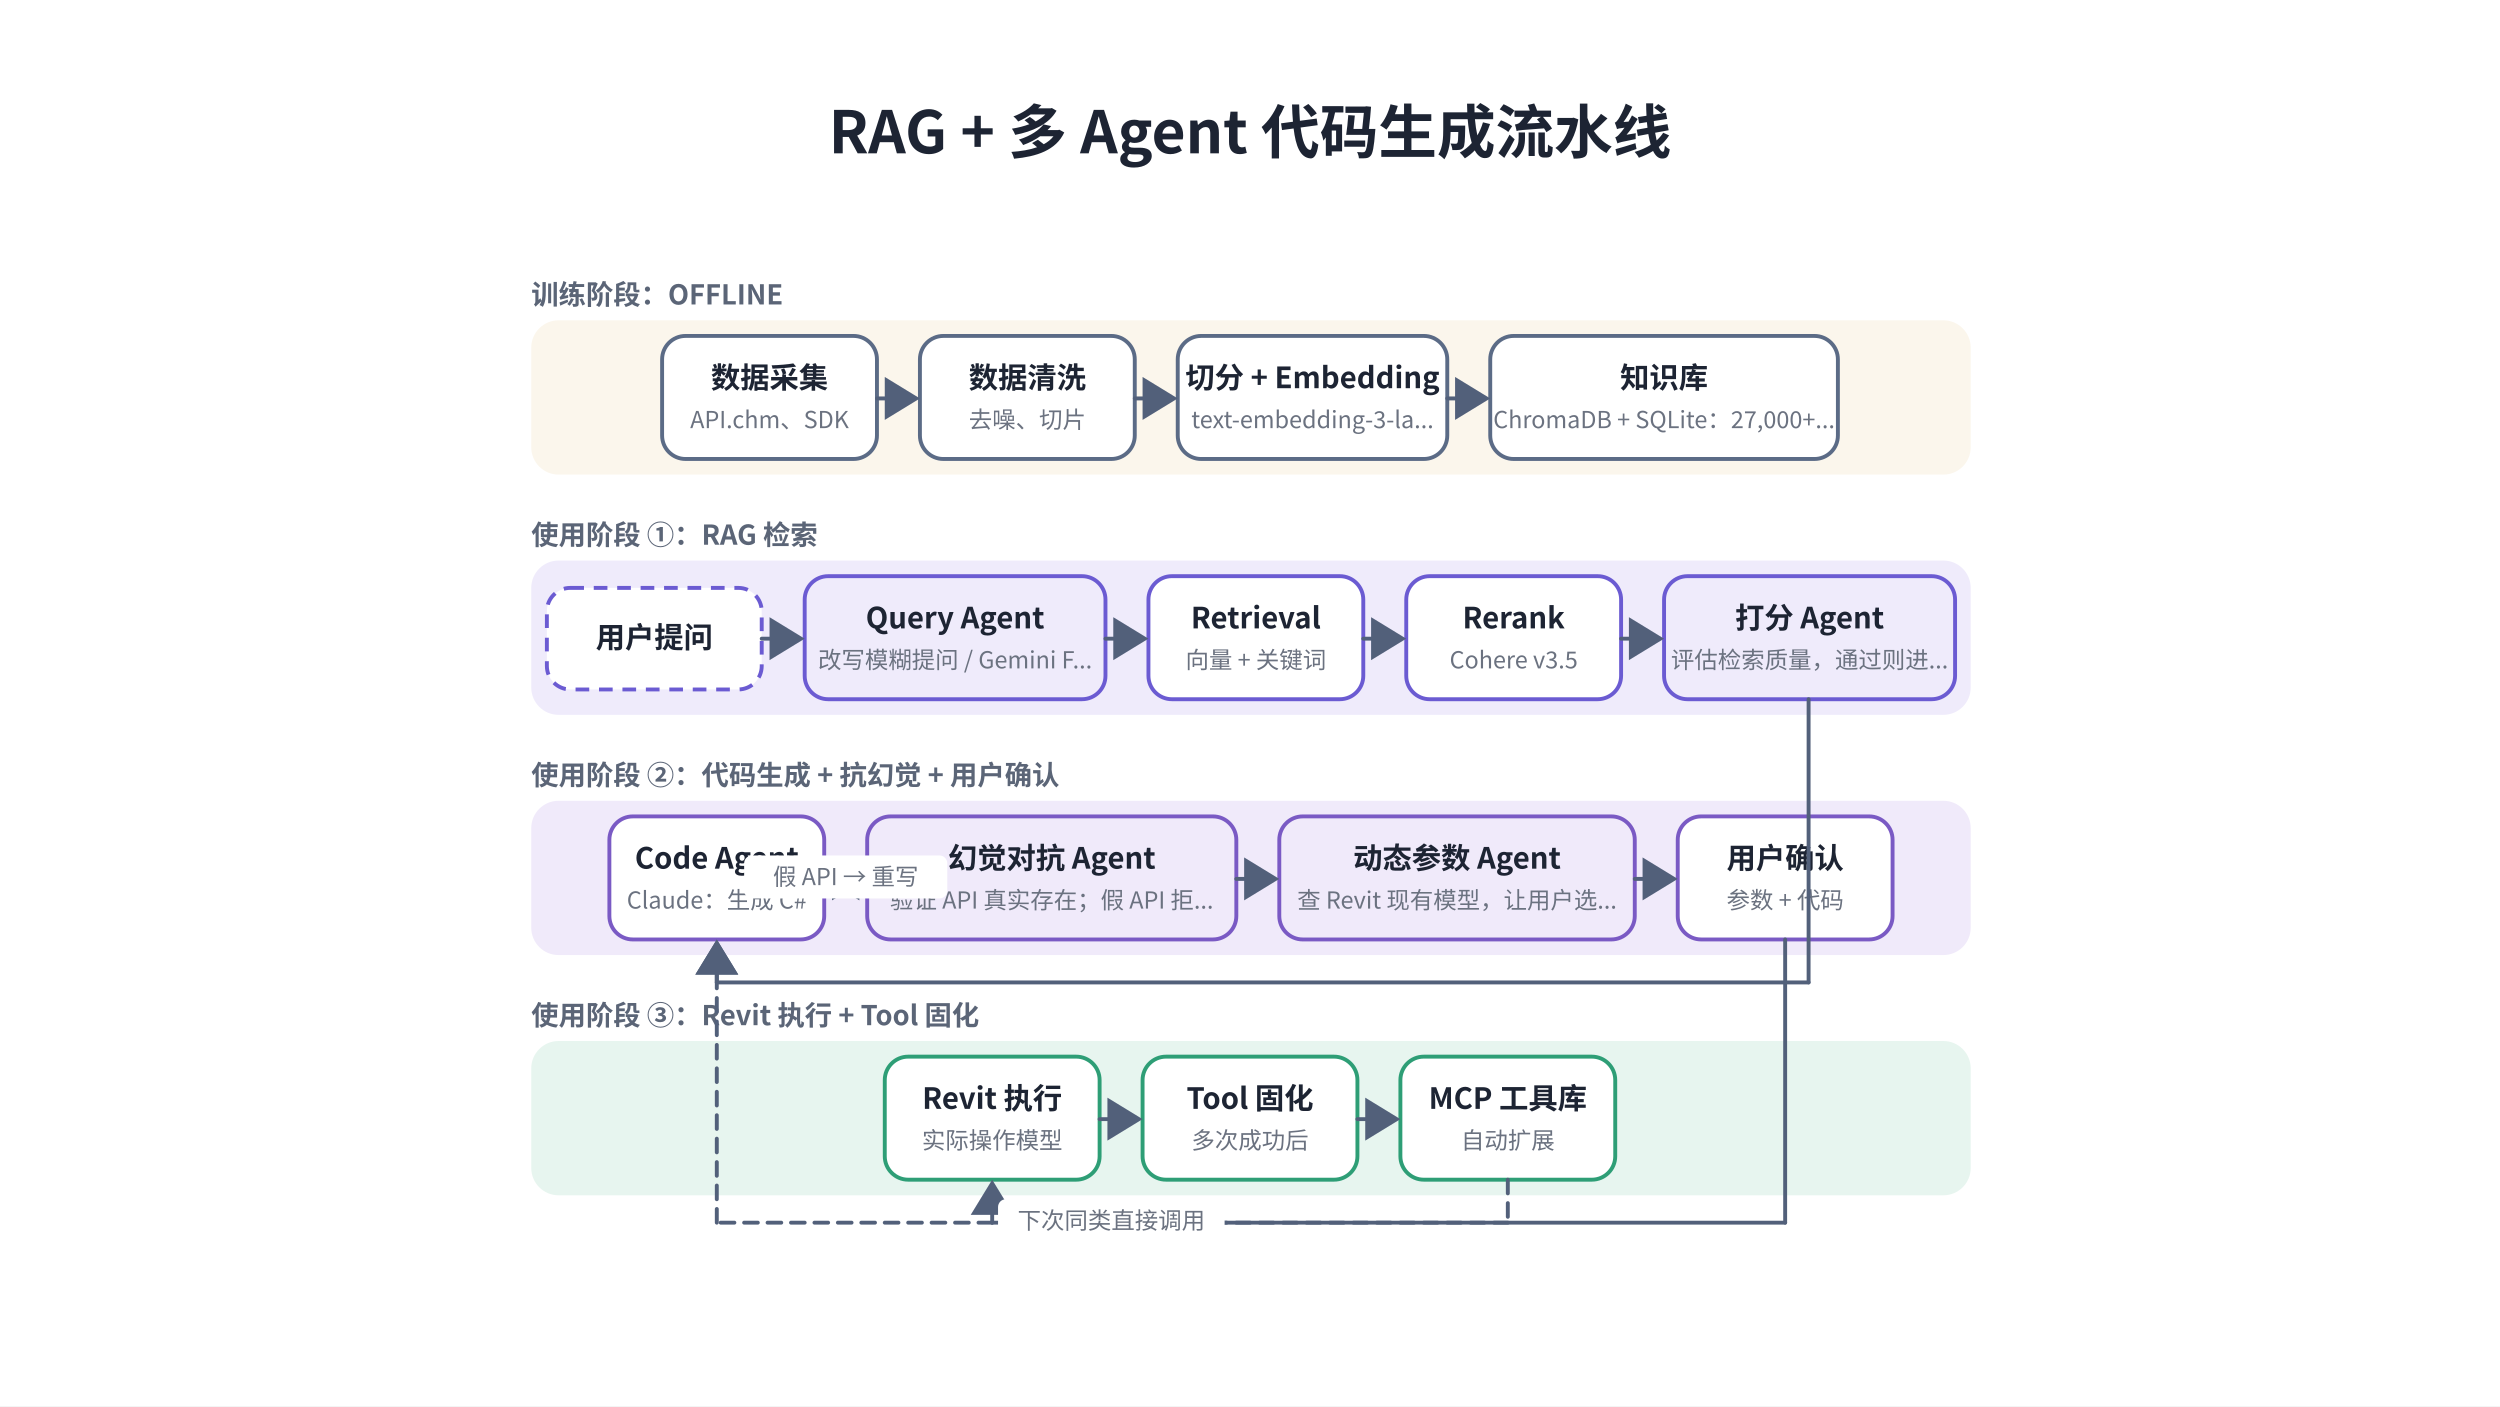
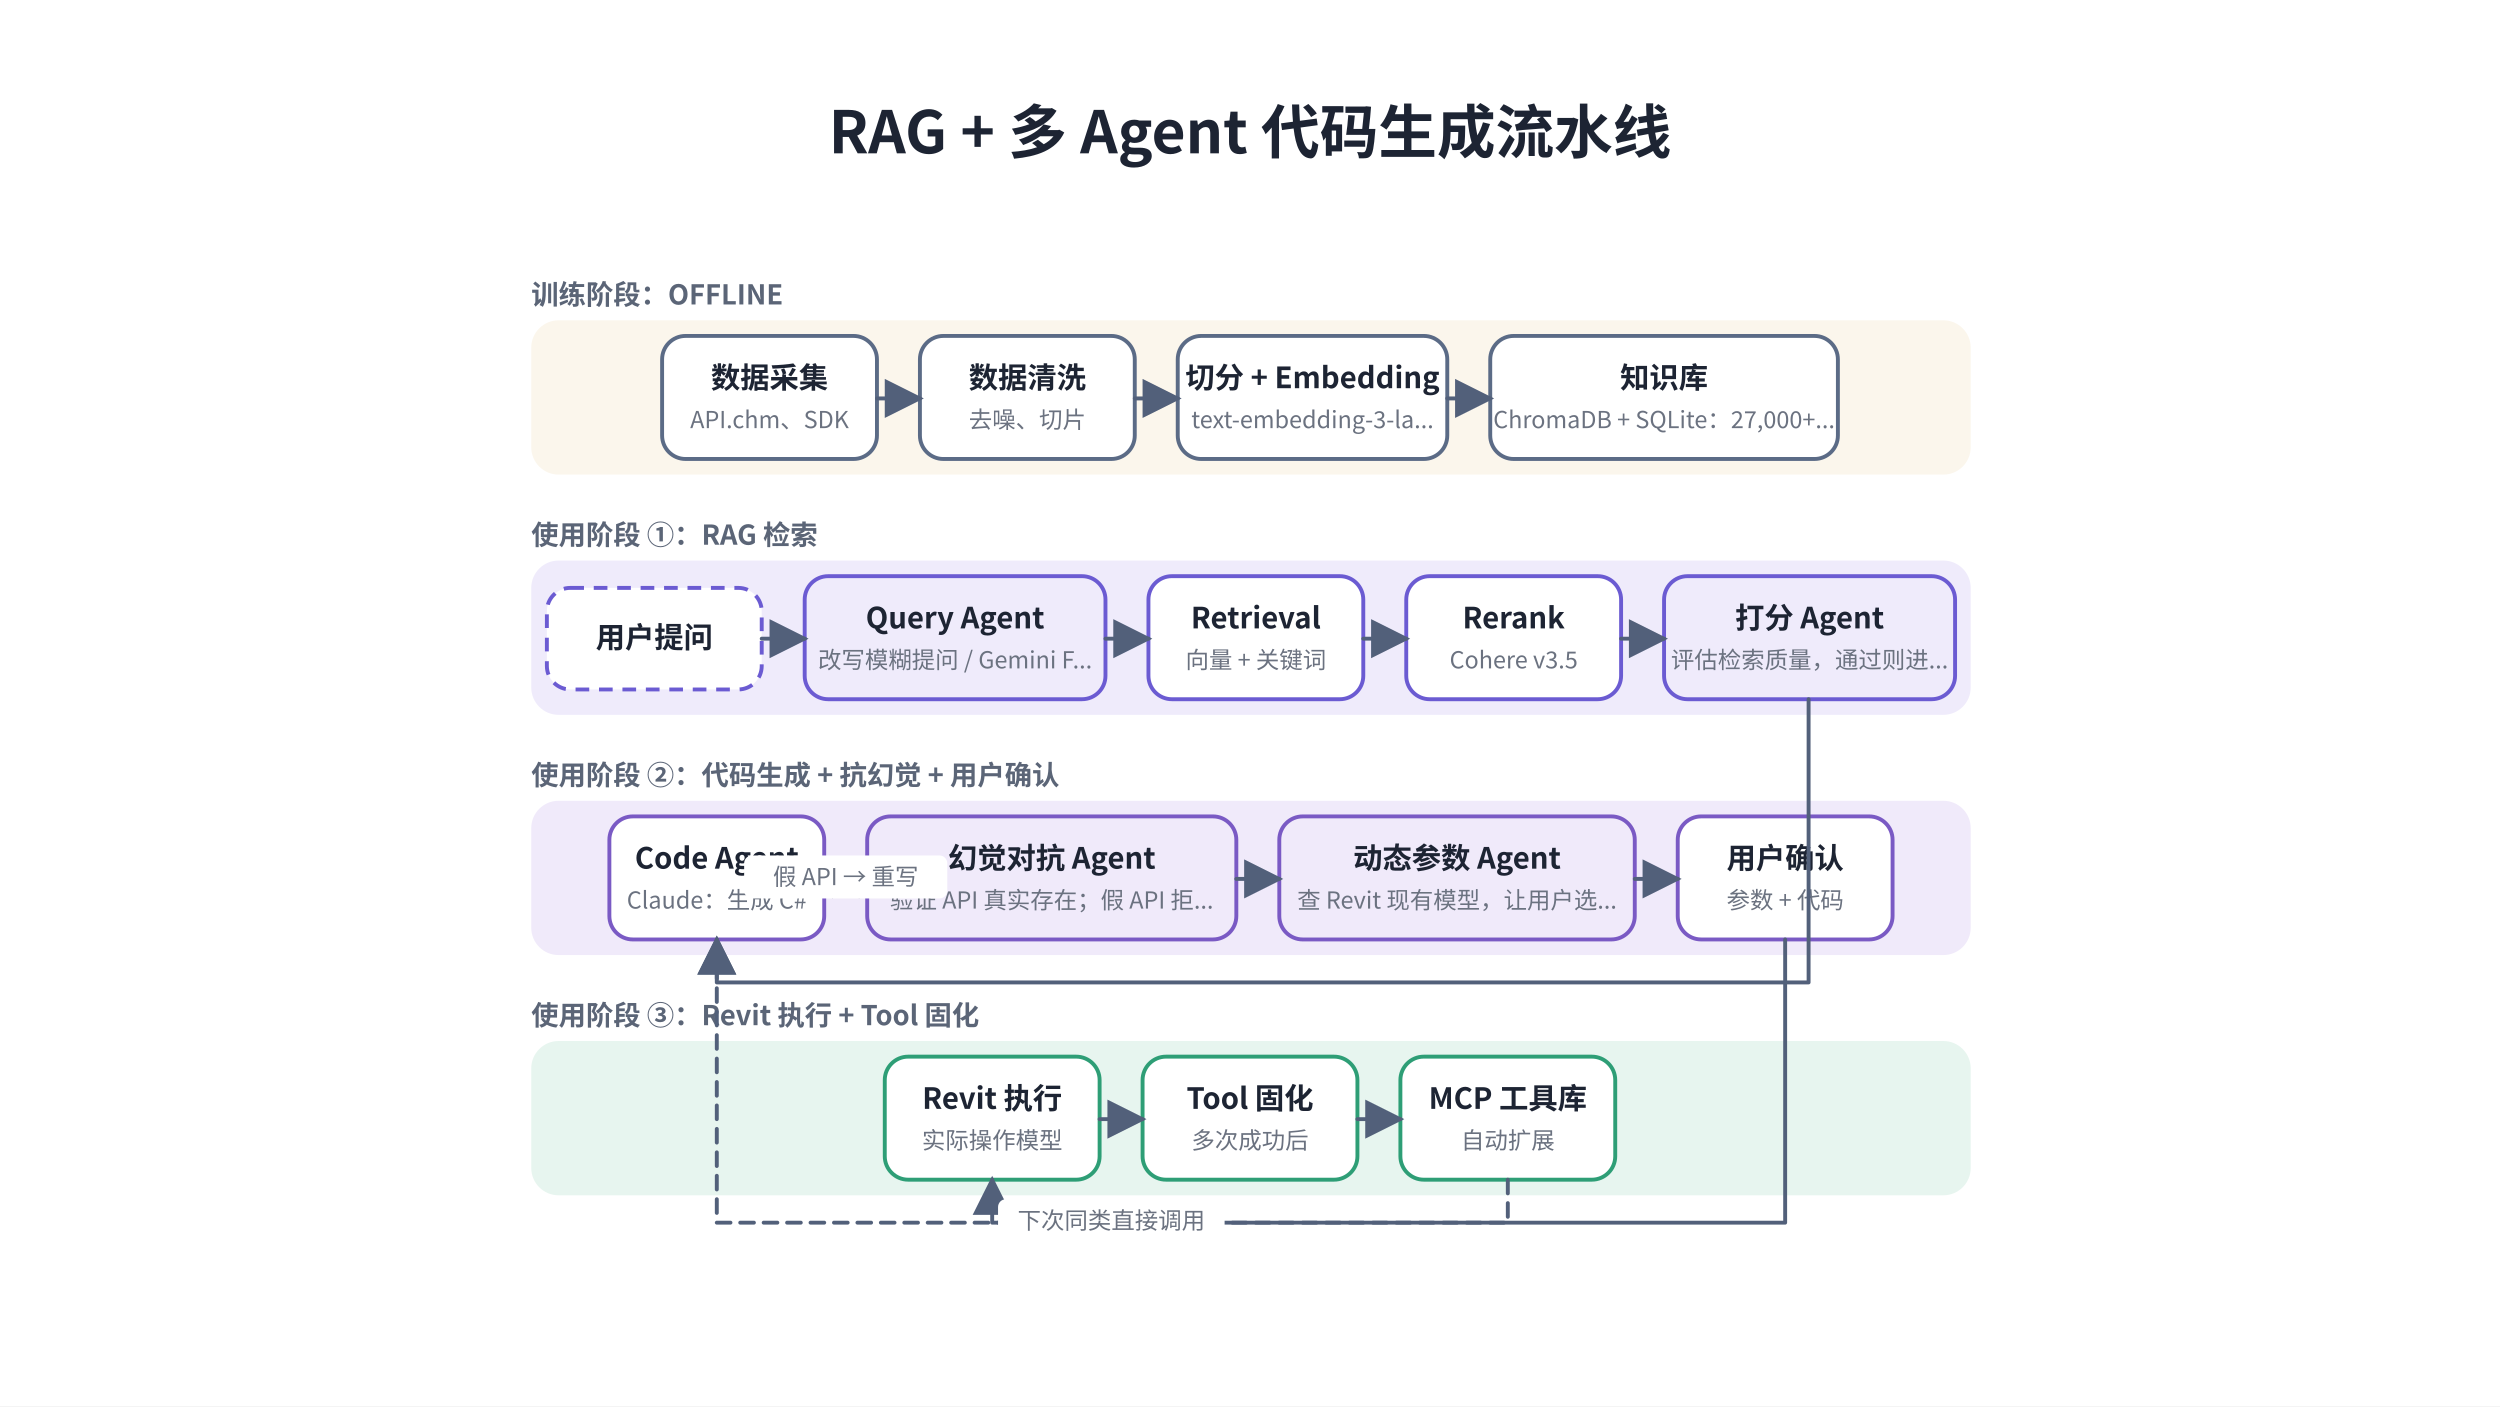
<svg xmlns="http://www.w3.org/2000/svg" id="figure-svg" viewBox="0 0 1280 720" role="img" aria-labelledby="figure-title figure-desc" font-family="'Microsoft YaHei', 'Microsoft YaHei', '微软雅黑', 'PingFang SC', 'Noto Sans CJK SC', Inter, Arial, sans-serif">
  <rect width="1280" height="720" fill="#FFFFFF" />
  <text data-node-id="figure-title-text" x="640" y="68" fill="#1D2433" font-size="30" font-weight="700" text-anchor="middle" dominant-baseline="middle" font-family="'Microsoft YaHei', 'Microsoft YaHei', '微软雅黑', 'PingFang SC', 'Noto Sans CJK SC', Inter, Arial, sans-serif">
    <tspan x="640" y="68">RAG + 多 Agent 代码生成流水线</tspan>
  </text>
  <rect data-node-id="band-0" x="272" y="164" width="737" height="79" rx="14" fill="#FBF6EC" stroke="none" stroke-width="0" />
  <text data-node-id="band-label-0" x="272" y="151" fill="#5B6577" font-size="14" font-weight="700" text-anchor="start" dominant-baseline="middle" font-family="'Microsoft YaHei', 'Microsoft YaHei', '微软雅黑', 'PingFang SC', 'Noto Sans CJK SC', Inter, Arial, sans-serif">
    <tspan x="272" y="151">训练阶段：OFFLINE</tspan>
  </text>
  <rect data-node-id="band-1" x="272" y="287" width="737" height="79" rx="14" fill="#EFEBFB" stroke="none" stroke-width="0" />
  <text data-node-id="band-label-1" x="272" y="274" fill="#5B6577" font-size="14" font-weight="700" text-anchor="start" dominant-baseline="middle" font-family="'Microsoft YaHei', 'Microsoft YaHei', '微软雅黑', 'PingFang SC', 'Noto Sans CJK SC', Inter, Arial, sans-serif">
    <tspan x="272" y="274">使用阶段 ①：RAG 检索</tspan>
  </text>
  <rect data-node-id="band-2" x="272" y="410" width="737" height="79" rx="14" fill="#F0EAFA" stroke="none" stroke-width="0" />
  <text data-node-id="band-label-2" x="272" y="397" fill="#5B6577" font-size="14" font-weight="700" text-anchor="start" dominant-baseline="middle" font-family="'Microsoft YaHei', 'Microsoft YaHei', '微软雅黑', 'PingFang SC', 'Noto Sans CJK SC', Inter, Arial, sans-serif">
    <tspan x="272" y="397">使用阶段 ②：代码生成 + 抗幻觉 + 用户确认</tspan>
  </text>
  <rect data-node-id="band-3" x="272" y="533" width="737" height="79" rx="14" fill="#E7F5EF" stroke="none" stroke-width="0" />
  <text data-node-id="band-label-3" x="272" y="520" fill="#5B6577" font-size="14" font-weight="700" text-anchor="start" dominant-baseline="middle" font-family="'Microsoft YaHei', 'Microsoft YaHei', '微软雅黑', 'PingFang SC', 'Noto Sans CJK SC', Inter, Arial, sans-serif">
    <tspan x="272" y="520">使用阶段 ③：Revit 执行 + Tool 固化</tspan>
  </text>
  <g data-node-id="collect-group">
    <rect data-node-id="collect-rect" x="339" y="172" width="110" height="63" rx="12" fill="#FFFFFF" stroke="#5B6B86" stroke-width="2" />
    <text data-node-id="collect-title" x="394" y="193.5" fill="#1D2433" font-size="15" font-weight="700" text-anchor="middle" dominant-baseline="middle" font-family="'Microsoft YaHei', 'Microsoft YaHei', '微软雅黑', 'PingFang SC', 'Noto Sans CJK SC', Inter, Arial, sans-serif">
      <tspan x="394" y="193.5">数据采集</tspan>
    </text>
    <text data-node-id="collect-detail" x="394" y="215" fill="#6B7280" font-size="12" font-weight="500" text-anchor="middle" dominant-baseline="middle" font-family="'Microsoft YaHei', 'Microsoft YaHei', '微软雅黑', 'PingFang SC', 'Noto Sans CJK SC', Inter, Arial, sans-serif">
      <tspan x="394" y="215">API.chm、SDK</tspan>
    </text>
  </g>
  <g data-node-id="clean-group">
    <rect data-node-id="clean-rect" x="471" y="172" width="110" height="63" rx="12" fill="#FFFFFF" stroke="#5B6B86" stroke-width="2" />
    <text data-node-id="clean-title" x="526" y="193.5" fill="#1D2433" font-size="15" font-weight="700" text-anchor="middle" dominant-baseline="middle" font-family="'Microsoft YaHei', 'Microsoft YaHei', '微软雅黑', 'PingFang SC', 'Noto Sans CJK SC', Inter, Arial, sans-serif">
      <tspan x="526" y="193.5">数据清洗</tspan>
    </text>
    <text data-node-id="clean-detail" x="526" y="215" fill="#6B7280" font-size="12" font-weight="500" text-anchor="middle" dominant-baseline="middle" font-family="'Microsoft YaHei', 'Microsoft YaHei', '微软雅黑', 'PingFang SC', 'Noto Sans CJK SC', Inter, Arial, sans-serif">
      <tspan x="526" y="215">去噪、切片</tspan>
    </text>
  </g>
  <g data-node-id="embed-group">
    <rect data-node-id="embed-rect" x="603" y="172" width="138" height="63" rx="12" fill="#FFFFFF" stroke="#5B6B86" stroke-width="2" />
    <text data-node-id="embed-title" x="672" y="193.5" fill="#1D2433" font-size="15" font-weight="700" text-anchor="middle" dominant-baseline="middle" font-family="'Microsoft YaHei', 'Microsoft YaHei', '微软雅黑', 'PingFang SC', 'Noto Sans CJK SC', Inter, Arial, sans-serif">
      <tspan x="672" y="193.5">切分 + Embedding</tspan>
    </text>
    <text data-node-id="embed-detail" x="672" y="215" fill="#6B7280" font-size="12" font-weight="500" text-anchor="middle" dominant-baseline="middle" font-family="'Microsoft YaHei', 'Microsoft YaHei', '微软雅黑', 'PingFang SC', 'Noto Sans CJK SC', Inter, Arial, sans-serif">
      <tspan x="672" y="215">text-embedding-3-la...</tspan>
    </text>
  </g>
  <g data-node-id="kb-group">
    <rect data-node-id="kb-rect" x="763" y="172" width="178" height="63" rx="12" fill="#FFFFFF" stroke="#5B6B86" stroke-width="2" />
    <text data-node-id="kb-title" x="852" y="193.5" fill="#1D2433" font-size="15" font-weight="700" text-anchor="middle" dominant-baseline="middle" font-family="'Microsoft YaHei', 'Microsoft YaHei', '微软雅黑', 'PingFang SC', 'Noto Sans CJK SC', Inter, Arial, sans-serif">
      <tspan x="852" y="193.5">知识库</tspan>
    </text>
    <text data-node-id="kb-detail" x="852" y="215" fill="#6B7280" font-size="12" font-weight="500" text-anchor="middle" dominant-baseline="middle" font-family="'Microsoft YaHei', 'Microsoft YaHei', '微软雅黑', 'PingFang SC', 'Noto Sans CJK SC', Inter, Arial, sans-serif">
      <tspan x="852" y="215">ChromaDB + SQLite：27,000+...</tspan>
    </text>
  </g>
  <g data-node-id="ask-group">
    <rect data-node-id="ask-rect" x="280" y="301" width="110" height="52" rx="12" fill="#FFFFFF" stroke="#6B5BD2" stroke-width="2" stroke-dasharray="7 5" />
    <text data-node-id="ask-title" x="335" y="326.5" fill="#1D2433" font-size="15" font-weight="700" text-anchor="middle" dominant-baseline="middle" font-family="'Microsoft YaHei', 'Microsoft YaHei', '微软雅黑', 'PingFang SC', 'Noto Sans CJK SC', Inter, Arial, sans-serif">
      <tspan x="335" y="326.5">用户提问</tspan>
    </text>
  </g>
  <g data-node-id="query-group">
    <rect data-node-id="query-rect" x="412" y="295" width="154" height="63" rx="12" fill="#EFEBFB" stroke="#6B5BD2" stroke-width="2" />
    <text data-node-id="query-title" x="489" y="316.5" fill="#1D2433" font-size="15" font-weight="700" text-anchor="middle" dominant-baseline="middle" font-family="'Microsoft YaHei', 'Microsoft YaHei', '微软雅黑', 'PingFang SC', 'Noto Sans CJK SC', Inter, Arial, sans-serif">
      <tspan x="489" y="316.5">Query Agent</tspan>
    </text>
    <text data-node-id="query-detail" x="489" y="338" fill="#6B7280" font-size="12" font-weight="500" text-anchor="middle" dominant-baseline="middle" font-family="'Microsoft YaHei', 'Microsoft YaHei', '微软雅黑', 'PingFang SC', 'Noto Sans CJK SC', Inter, Arial, sans-serif">
      <tspan x="489" y="338">改写模糊提问 / Gemini F...</tspan>
    </text>
  </g>
  <g data-node-id="retrieval-group">
    <rect data-node-id="retrieval-rect" x="588" y="295" width="110" height="63" rx="12" fill="#FFFFFF" stroke="#6B5BD2" stroke-width="2" />
    <text data-node-id="retrieval-title" x="643" y="316.5" fill="#1D2433" font-size="15" font-weight="700" text-anchor="middle" dominant-baseline="middle" font-family="'Microsoft YaHei', 'Microsoft YaHei', '微软雅黑', 'PingFang SC', 'Noto Sans CJK SC', Inter, Arial, sans-serif">
      <tspan x="643" y="316.5">Retrieval</tspan>
    </text>
    <text data-node-id="retrieval-detail" x="643" y="338" fill="#6B7280" font-size="12" font-weight="500" text-anchor="middle" dominant-baseline="middle" font-family="'Microsoft YaHei', 'Microsoft YaHei', '微软雅黑', 'PingFang SC', 'Noto Sans CJK SC', Inter, Arial, sans-serif">
      <tspan x="643" y="338">向量 + 关键词</tspan>
    </text>
  </g>
  <g data-node-id="rerank-group">
    <rect data-node-id="rerank-rect" x="720" y="295" width="110" height="63" rx="12" fill="#FFFFFF" stroke="#6B5BD2" stroke-width="2" />
    <text data-node-id="rerank-title" x="775" y="316.5" fill="#1D2433" font-size="15" font-weight="700" text-anchor="middle" dominant-baseline="middle" font-family="'Microsoft YaHei', 'Microsoft YaHei', '微软雅黑', 'PingFang SC', 'Noto Sans CJK SC', Inter, Arial, sans-serif">
      <tspan x="775" y="316.5">Rerank</tspan>
    </text>
    <text data-node-id="rerank-detail" x="775" y="338" fill="#6B7280" font-size="12" font-weight="500" text-anchor="middle" dominant-baseline="middle" font-family="'Microsoft YaHei', 'Microsoft YaHei', '微软雅黑', 'PingFang SC', 'Noto Sans CJK SC', Inter, Arial, sans-serif">
      <tspan x="775" y="338">Cohere v3.5</tspan>
    </text>
  </g>
  <g data-node-id="score-group">
    <rect data-node-id="score-rect" x="852" y="295" width="149" height="63" rx="12" fill="#EFEBFB" stroke="#6B5BD2" stroke-width="2" />
    <text data-node-id="score-title" x="926.5" y="316.5" fill="#1D2433" font-size="15" font-weight="700" text-anchor="middle" dominant-baseline="middle" font-family="'Microsoft YaHei', 'Microsoft YaHei', '微软雅黑', 'PingFang SC', 'Noto Sans CJK SC', Inter, Arial, sans-serif">
      <tspan x="926.5" y="316.5">打分 Agent</tspan>
    </text>
    <text data-node-id="score-detail" x="926.5" y="338" fill="#6B7280" font-size="12" font-weight="500" text-anchor="middle" dominant-baseline="middle" font-family="'Microsoft YaHei', 'Microsoft YaHei', '微软雅黑', 'PingFang SC', 'Noto Sans CJK SC', Inter, Arial, sans-serif">
      <tspan x="926.5" y="338">评估检索质量，通过则进...</tspan>
    </text>
  </g>
  <g data-node-id="code-group">
    <rect data-node-id="code-rect" x="312" y="418" width="110" height="63" rx="12" fill="#FFFFFF" stroke="#7A5AC4" stroke-width="2" />
    <text data-node-id="code-title" x="367" y="439.5" fill="#1D2433" font-size="15" font-weight="700" text-anchor="middle" dominant-baseline="middle" font-family="'Microsoft YaHei', 'Microsoft YaHei', '微软雅黑', 'PingFang SC', 'Noto Sans CJK SC', Inter, Arial, sans-serif">
      <tspan x="367" y="439.5">Code Agent</tspan>
    </text>
    <text data-node-id="code-detail" x="367" y="461" fill="#6B7280" font-size="12" font-weight="500" text-anchor="middle" dominant-baseline="middle" font-family="'Microsoft YaHei', 'Microsoft YaHei', '微软雅黑', 'PingFang SC', 'Noto Sans CJK SC', Inter, Arial, sans-serif">
      <tspan x="367" y="461">Claude：生成 C#</tspan>
    </text>
  </g>
  <g data-node-id="halluc-group">
    <rect data-node-id="halluc-rect" x="444" y="418" width="189" height="63" rx="12" fill="#F0EAFA" stroke="#7A5AC4" stroke-width="2" />
    <text data-node-id="halluc-title" x="538.5" y="439.5" fill="#1D2433" font-size="15" font-weight="700" text-anchor="middle" dominant-baseline="middle" font-family="'Microsoft YaHei', 'Microsoft YaHei', '微软雅黑', 'PingFang SC', 'Noto Sans CJK SC', Inter, Arial, sans-serif">
      <tspan x="538.5" y="439.5">幻觉对抗 Agent</tspan>
    </text>
    <text data-node-id="halluc-detail" x="538.5" y="461" fill="#6B7280" font-size="12" font-weight="500" text-anchor="middle" dominant-baseline="middle" font-family="'Microsoft YaHei', 'Microsoft YaHei', '微软雅黑', 'PingFang SC', 'Noto Sans CJK SC', Inter, Arial, sans-serif">
      <tspan x="538.5" y="461">验证 API 真实存在；假 API 拒...</tspan>
    </text>
  </g>
  <g data-node-id="param-group">
    <rect data-node-id="param-rect" x="655" y="418" width="182" height="63" rx="12" fill="#F0EAFA" stroke="#7A5AC4" stroke-width="2" />
    <text data-node-id="param-title" x="746" y="439.5" fill="#1D2433" font-size="15" font-weight="700" text-anchor="middle" dominant-baseline="middle" font-family="'Microsoft YaHei', 'Microsoft YaHei', '微软雅黑', 'PingFang SC', 'Noto Sans CJK SC', Inter, Arial, sans-serif">
      <tspan x="746" y="439.5">动态参数 Agent</tspan>
    </text>
    <text data-node-id="param-detail" x="746" y="461" fill="#6B7280" font-size="12" font-weight="500" text-anchor="middle" dominant-baseline="middle" font-family="'Microsoft YaHei', 'Microsoft YaHei', '微软雅黑', 'PingFang SC', 'Noto Sans CJK SC', Inter, Arial, sans-serif">
      <tspan x="746" y="461">查 Revit 现有模型，让用户选...</tspan>
    </text>
  </g>
  <g data-node-id="confirm-group">
    <rect data-node-id="confirm-rect" x="859" y="418" width="110" height="63" rx="12" fill="#FFFFFF" stroke="#7A5AC4" stroke-width="2" />
    <text data-node-id="confirm-title" x="914" y="439.5" fill="#1D2433" font-size="15" font-weight="700" text-anchor="middle" dominant-baseline="middle" font-family="'Microsoft YaHei', 'Microsoft YaHei', '微软雅黑', 'PingFang SC', 'Noto Sans CJK SC', Inter, Arial, sans-serif">
      <tspan x="914" y="439.5">用户确认</tspan>
    </text>
    <text data-node-id="confirm-detail" x="914" y="461" fill="#6B7280" font-size="12" font-weight="500" text-anchor="middle" dominant-baseline="middle" font-family="'Microsoft YaHei', 'Microsoft YaHei', '微软雅黑', 'PingFang SC', 'Noto Sans CJK SC', Inter, Arial, sans-serif">
      <tspan x="914" y="461">参数 + 代码</tspan>
    </text>
  </g>
  <g data-node-id="revit-group">
    <rect data-node-id="revit-rect" x="453" y="541" width="110" height="63" rx="12" fill="#FFFFFF" stroke="#2E9E76" stroke-width="2" />
    <text data-node-id="revit-title" x="508" y="562.5" fill="#1D2433" font-size="15" font-weight="700" text-anchor="middle" dominant-baseline="middle" font-family="'Microsoft YaHei', 'Microsoft YaHei', '微软雅黑', 'PingFang SC', 'Noto Sans CJK SC', Inter, Arial, sans-serif">
      <tspan x="508" y="562.5">Revit 执行</tspan>
    </text>
    <text data-node-id="revit-detail" x="508" y="584" fill="#6B7280" font-size="12" font-weight="500" text-anchor="middle" dominant-baseline="middle" font-family="'Microsoft YaHei', 'Microsoft YaHei', '微软雅黑', 'PingFang SC', 'Noto Sans CJK SC', Inter, Arial, sans-serif">
      <tspan x="508" y="584">实际操作模型</tspan>
    </text>
  </g>
  <g data-node-id="solid-group">
    <rect data-node-id="solid-rect" x="585" y="541" width="110" height="63" rx="12" fill="#FFFFFF" stroke="#2E9E76" stroke-width="2" />
    <text data-node-id="solid-title" x="640" y="562.5" fill="#1D2433" font-size="15" font-weight="700" text-anchor="middle" dominant-baseline="middle" font-family="'Microsoft YaHei', 'Microsoft YaHei', '微软雅黑', 'PingFang SC', 'Noto Sans CJK SC', Inter, Arial, sans-serif">
      <tspan x="640" y="562.5">Tool 固化</tspan>
    </text>
    <text data-node-id="solid-detail" x="640" y="584" fill="#6B7280" font-size="12" font-weight="500" text-anchor="middle" dominant-baseline="middle" font-family="'Microsoft YaHei', 'Microsoft YaHei', '微软雅黑', 'PingFang SC', 'Noto Sans CJK SC', Inter, Arial, sans-serif">
      <tspan x="640" y="584">多次成功后</tspan>
    </text>
  </g>
  <g data-node-id="mcp-group">
    <rect data-node-id="mcp-rect" x="717" y="541" width="110" height="63" rx="12" fill="#FFFFFF" stroke="#2E9E76" stroke-width="2" />
    <text data-node-id="mcp-title" x="772" y="562.5" fill="#1D2433" font-size="15" font-weight="700" text-anchor="middle" dominant-baseline="middle" font-family="'Microsoft YaHei', 'Microsoft YaHei', '微软雅黑', 'PingFang SC', 'Noto Sans CJK SC', Inter, Arial, sans-serif">
      <tspan x="772" y="562.5">MCP 工具库</tspan>
    </text>
    <text data-node-id="mcp-detail" x="772" y="584" fill="#6B7280" font-size="12" font-weight="500" text-anchor="middle" dominant-baseline="middle" font-family="'Microsoft YaHei', 'Microsoft YaHei', '微软雅黑', 'PingFang SC', 'Noto Sans CJK SC', Inter, Arial, sans-serif">
      <tspan x="772" y="584">自动扩展</tspan>
    </text>
  </g>
-   <g data-node-id="edge-0-head">
-     <line x1="449" y1="204" x2="457" y2="204" stroke="#52607A" stroke-width="2" stroke-linecap="round" />
-     <polygon points="471,204 453,215 453,193" fill="#52607A" />
-   </g>
-   <g data-node-id="edge-1-head">
-     <line x1="581" y1="204" x2="589" y2="204" stroke="#52607A" stroke-width="2" stroke-linecap="round" />
-     <polygon points="603,204 585,215 585,193" fill="#52607A" />
-   </g>
-   <g data-node-id="edge-2-head">
-     <line x1="741" y1="204" x2="749" y2="204" stroke="#52607A" stroke-width="2" stroke-linecap="round" />
-     <polygon points="763,204 745,215 745,193" fill="#52607A" />
-   </g>
-   <g data-node-id="edge-3-head">
-     <line x1="390" y1="327" x2="398" y2="327" stroke="#52607A" stroke-width="2" stroke-linecap="round" />
-     <polygon points="412,327 394,338 394,316" fill="#52607A" />
-   </g>
-   <g data-node-id="edge-4-head">
-     <line x1="566" y1="327" x2="574" y2="327" stroke="#52607A" stroke-width="2" stroke-linecap="round" />
-     <polygon points="588,327 570,338 570,316" fill="#52607A" />
-   </g>
-   <g data-node-id="edge-5-head">
-     <line x1="698" y1="327" x2="706" y2="327" stroke="#52607A" stroke-width="2" stroke-linecap="round" />
-     <polygon points="720,327 702,338 702,316" fill="#52607A" />
-   </g>
-   <g data-node-id="edge-6-head">
-     <line x1="830" y1="327" x2="838" y2="327" stroke="#52607A" stroke-width="2" stroke-linecap="round" />
-     <polygon points="852,327 834,338 834,316" fill="#52607A" />
-   </g>
-   <line data-node-id="edge-7-seg-0" x1="926" y1="358" x2="926" y2="503" stroke="#52607A" stroke-width="2" stroke-linecap="round" />
-   <line data-node-id="edge-7-seg-1" x1="926" y1="503" x2="367" y2="503" stroke="#52607A" stroke-width="2" stroke-linecap="round" />
-   <g data-node-id="edge-7-head">
-     <line x1="367" y1="503" x2="367" y2="495" stroke="#52607A" stroke-width="2" stroke-linecap="round" />
-     <polygon points="367,481 378,499 356,499" fill="#52607A" />
-   </g>
-   <g data-node-id="edge-8-head">
-     <line x1="422" y1="450" x2="430" y2="450" stroke="#52607A" stroke-width="2" stroke-linecap="round" />
-     <polygon points="444,450 426,461 426,439" fill="#52607A" />
-   </g>
-   <g data-node-id="edge-9-head">
-     <line x1="633" y1="450" x2="641" y2="450" stroke="#52607A" stroke-width="2" stroke-linecap="round" />
-     <polygon points="655,450 637,461 637,439" fill="#52607A" />
-   </g>
-   <g data-node-id="edge-10-head">
-     <line x1="837" y1="450" x2="845" y2="450" stroke="#52607A" stroke-width="2" stroke-linecap="round" />
-     <polygon points="859,450 841,461 841,439" fill="#52607A" />
-   </g>
-   <g data-node-id="edge-11-head">
-     <line x1="444" y1="450" x2="436" y2="450" stroke="#52607A" stroke-width="2" stroke-linecap="round" stroke-dasharray="7 5" />
-     <polygon points="422,450 440,439 440,461" fill="#52607A" />
+   <g data-node-id="edge-0-connector">
+     <defs>
+       <marker id="marker-edge-0-connector" markerWidth="10" markerHeight="10" refX="9" refY="5" orient="auto" markerUnits="strokeWidth" overflow="visible">
+         <path d="M 0 0 L 10 5 L 0 10 z" fill="#52607A" />
+       </marker>
+     </defs>
+     <polyline points="449,204 471,204" fill="none" stroke="#52607A" stroke-width="2" stroke-linecap="round" stroke-linejoin="round" marker-end="url(#marker-edge-0-connector)" />
+   </g>
+   <g data-node-id="edge-1-connector">
+     <defs>
+       <marker id="marker-edge-1-connector" markerWidth="10" markerHeight="10" refX="9" refY="5" orient="auto" markerUnits="strokeWidth" overflow="visible">
+         <path d="M 0 0 L 10 5 L 0 10 z" fill="#52607A" />
+       </marker>
+     </defs>
+     <polyline points="581,204 603,204" fill="none" stroke="#52607A" stroke-width="2" stroke-linecap="round" stroke-linejoin="round" marker-end="url(#marker-edge-1-connector)" />
+   </g>
+   <g data-node-id="edge-2-connector">
+     <defs>
+       <marker id="marker-edge-2-connector" markerWidth="10" markerHeight="10" refX="9" refY="5" orient="auto" markerUnits="strokeWidth" overflow="visible">
+         <path d="M 0 0 L 10 5 L 0 10 z" fill="#52607A" />
+       </marker>
+     </defs>
+     <polyline points="741,204 763,204" fill="none" stroke="#52607A" stroke-width="2" stroke-linecap="round" stroke-linejoin="round" marker-end="url(#marker-edge-2-connector)" />
+   </g>
+   <g data-node-id="edge-3-connector">
+     <defs>
+       <marker id="marker-edge-3-connector" markerWidth="10" markerHeight="10" refX="9" refY="5" orient="auto" markerUnits="strokeWidth" overflow="visible">
+         <path d="M 0 0 L 10 5 L 0 10 z" fill="#52607A" />
+       </marker>
+     </defs>
+     <polyline points="390,327 412,327" fill="none" stroke="#52607A" stroke-width="2" stroke-linecap="round" stroke-linejoin="round" marker-end="url(#marker-edge-3-connector)" />
+   </g>
+   <g data-node-id="edge-4-connector">
+     <defs>
+       <marker id="marker-edge-4-connector" markerWidth="10" markerHeight="10" refX="9" refY="5" orient="auto" markerUnits="strokeWidth" overflow="visible">
+         <path d="M 0 0 L 10 5 L 0 10 z" fill="#52607A" />
+       </marker>
+     </defs>
+     <polyline points="566,327 588,327" fill="none" stroke="#52607A" stroke-width="2" stroke-linecap="round" stroke-linejoin="round" marker-end="url(#marker-edge-4-connector)" />
+   </g>
+   <g data-node-id="edge-5-connector">
+     <defs>
+       <marker id="marker-edge-5-connector" markerWidth="10" markerHeight="10" refX="9" refY="5" orient="auto" markerUnits="strokeWidth" overflow="visible">
+         <path d="M 0 0 L 10 5 L 0 10 z" fill="#52607A" />
+       </marker>
+     </defs>
+     <polyline points="698,327 720,327" fill="none" stroke="#52607A" stroke-width="2" stroke-linecap="round" stroke-linejoin="round" marker-end="url(#marker-edge-5-connector)" />
+   </g>
+   <g data-node-id="edge-6-connector">
+     <defs>
+       <marker id="marker-edge-6-connector" markerWidth="10" markerHeight="10" refX="9" refY="5" orient="auto" markerUnits="strokeWidth" overflow="visible">
+         <path d="M 0 0 L 10 5 L 0 10 z" fill="#52607A" />
+       </marker>
+     </defs>
+     <polyline points="830,327 852,327" fill="none" stroke="#52607A" stroke-width="2" stroke-linecap="round" stroke-linejoin="round" marker-end="url(#marker-edge-6-connector)" />
+   </g>
+   <g data-node-id="edge-7-connector">
+     <defs>
+       <marker id="marker-edge-7-connector" markerWidth="10" markerHeight="10" refX="9" refY="5" orient="auto" markerUnits="strokeWidth" overflow="visible">
+         <path d="M 0 0 L 10 5 L 0 10 z" fill="#52607A" />
+       </marker>
+     </defs>
+     <polyline points="926,358 926,503 367,503 367,481" fill="none" stroke="#52607A" stroke-width="2" stroke-linecap="round" stroke-linejoin="round" marker-end="url(#marker-edge-7-connector)" />
+   </g>
+   <g data-node-id="edge-8-connector">
+     <defs>
+       <marker id="marker-edge-8-connector" markerWidth="10" markerHeight="10" refX="9" refY="5" orient="auto" markerUnits="strokeWidth" overflow="visible">
+         <path d="M 0 0 L 10 5 L 0 10 z" fill="#52607A" />
+       </marker>
+     </defs>
+     <polyline points="422,450 444,450" fill="none" stroke="#52607A" stroke-width="2" stroke-linecap="round" stroke-linejoin="round" marker-end="url(#marker-edge-8-connector)" />
+   </g>
+   <g data-node-id="edge-9-connector">
+     <defs>
+       <marker id="marker-edge-9-connector" markerWidth="10" markerHeight="10" refX="9" refY="5" orient="auto" markerUnits="strokeWidth" overflow="visible">
+         <path d="M 0 0 L 10 5 L 0 10 z" fill="#52607A" />
+       </marker>
+     </defs>
+     <polyline points="633,450 655,450" fill="none" stroke="#52607A" stroke-width="2" stroke-linecap="round" stroke-linejoin="round" marker-end="url(#marker-edge-9-connector)" />
+   </g>
+   <g data-node-id="edge-10-connector">
+     <defs>
+       <marker id="marker-edge-10-connector" markerWidth="10" markerHeight="10" refX="9" refY="5" orient="auto" markerUnits="strokeWidth" overflow="visible">
+         <path d="M 0 0 L 10 5 L 0 10 z" fill="#52607A" />
+       </marker>
+     </defs>
+     <polyline points="837,450 859,450" fill="none" stroke="#52607A" stroke-width="2" stroke-linecap="round" stroke-linejoin="round" marker-end="url(#marker-edge-10-connector)" />
+   </g>
+   <g data-node-id="edge-11-connector">
+     <defs>
+       <marker id="marker-edge-11-connector" markerWidth="10" markerHeight="10" refX="9" refY="5" orient="auto" markerUnits="strokeWidth" overflow="visible">
+         <path d="M 0 0 L 10 5 L 0 10 z" fill="#52607A" />
+       </marker>
+     </defs>
+     <polyline points="444,450 422,450" fill="none" stroke="#52607A" stroke-width="2" stroke-linecap="round" stroke-linejoin="round" stroke-dasharray="7 5" marker-end="url(#marker-edge-11-connector)" />
  </g>
  <rect data-node-id="edge-11-label-bg" x="381" y="438" width="104" height="22" rx="4" fill="#FFFFFF" stroke="none" stroke-width="0" />
  <text data-node-id="edge-11-label" x="433" y="449" fill="#6B7280" font-size="12" font-weight="500" text-anchor="middle" dominant-baseline="middle" font-family="'Microsoft YaHei', 'Microsoft YaHei', '微软雅黑', 'PingFang SC', 'Noto Sans CJK SC', Inter, Arial, sans-serif">
    <tspan x="433" y="449">假 API → 重写</tspan>
  </text>
-   <line data-node-id="edge-12-seg-0" x1="914" y1="481" x2="914" y2="626" stroke="#52607A" stroke-width="2" stroke-linecap="round" />
-   <line data-node-id="edge-12-seg-1" x1="914" y1="626" x2="508" y2="626" stroke="#52607A" stroke-width="2" stroke-linecap="round" />
-   <g data-node-id="edge-12-head">
-     <line x1="508" y1="626" x2="508" y2="618" stroke="#52607A" stroke-width="2" stroke-linecap="round" />
-     <polygon points="508,604 519,622 497,622" fill="#52607A" />
-   </g>
-   <g data-node-id="edge-13-head">
-     <line x1="563" y1="573" x2="571" y2="573" stroke="#52607A" stroke-width="2" stroke-linecap="round" />
-     <polygon points="585,573 567,584 567,562" fill="#52607A" />
-   </g>
-   <g data-node-id="edge-14-head">
-     <line x1="695" y1="573" x2="703" y2="573" stroke="#52607A" stroke-width="2" stroke-linecap="round" />
-     <polygon points="717,573 699,584 699,562" fill="#52607A" />
-   </g>
-   <line data-node-id="edge-15-seg-0" x1="772" y1="604" x2="772" y2="626" stroke="#52607A" stroke-width="2" stroke-linecap="round" stroke-dasharray="7 5" />
-   <line data-node-id="edge-15-seg-1" x1="772" y1="626" x2="367" y2="626" stroke="#52607A" stroke-width="2" stroke-linecap="round" stroke-dasharray="7 5" />
-   <g data-node-id="edge-15-head">
-     <line x1="367" y1="626" x2="367" y2="495" stroke="#52607A" stroke-width="2" stroke-linecap="round" stroke-dasharray="7 5" />
-     <polygon points="367,481 378,499 356,499" fill="#52607A" />
+   <g data-node-id="edge-12-connector">
+     <defs>
+       <marker id="marker-edge-12-connector" markerWidth="10" markerHeight="10" refX="9" refY="5" orient="auto" markerUnits="strokeWidth" overflow="visible">
+         <path d="M 0 0 L 10 5 L 0 10 z" fill="#52607A" />
+       </marker>
+     </defs>
+     <polyline points="914,481 914,626 508,626 508,604" fill="none" stroke="#52607A" stroke-width="2" stroke-linecap="round" stroke-linejoin="round" marker-end="url(#marker-edge-12-connector)" />
+   </g>
+   <g data-node-id="edge-13-connector">
+     <defs>
+       <marker id="marker-edge-13-connector" markerWidth="10" markerHeight="10" refX="9" refY="5" orient="auto" markerUnits="strokeWidth" overflow="visible">
+         <path d="M 0 0 L 10 5 L 0 10 z" fill="#52607A" />
+       </marker>
+     </defs>
+     <polyline points="563,573 585,573" fill="none" stroke="#52607A" stroke-width="2" stroke-linecap="round" stroke-linejoin="round" marker-end="url(#marker-edge-13-connector)" />
+   </g>
+   <g data-node-id="edge-14-connector">
+     <defs>
+       <marker id="marker-edge-14-connector" markerWidth="10" markerHeight="10" refX="9" refY="5" orient="auto" markerUnits="strokeWidth" overflow="visible">
+         <path d="M 0 0 L 10 5 L 0 10 z" fill="#52607A" />
+       </marker>
+     </defs>
+     <polyline points="695,573 717,573" fill="none" stroke="#52607A" stroke-width="2" stroke-linecap="round" stroke-linejoin="round" marker-end="url(#marker-edge-14-connector)" />
+   </g>
+   <g data-node-id="edge-15-connector">
+     <defs>
+       <marker id="marker-edge-15-connector" markerWidth="10" markerHeight="10" refX="9" refY="5" orient="auto" markerUnits="strokeWidth" overflow="visible">
+         <path d="M 0 0 L 10 5 L 0 10 z" fill="#52607A" />
+       </marker>
+     </defs>
+     <polyline points="772,604 772,626 367,626 367,481" fill="none" stroke="#52607A" stroke-width="2" stroke-linecap="round" stroke-linejoin="round" stroke-dasharray="7 5" marker-end="url(#marker-edge-15-connector)" />
  </g>
  <rect data-node-id="edge-15-label-bg" x="511" y="614" width="116" height="22" rx="4" fill="#FFFFFF" stroke="none" stroke-width="0" />
  <text data-node-id="edge-15-label" x="569" y="625" fill="#6B7280" font-size="12" font-weight="500" text-anchor="middle" dominant-baseline="middle" font-family="'Microsoft YaHei', 'Microsoft YaHei', '微软雅黑', 'PingFang SC', 'Noto Sans CJK SC', Inter, Arial, sans-serif">
    <tspan x="569" y="625">下次同类直接调用</tspan>
  </text>
</svg>
